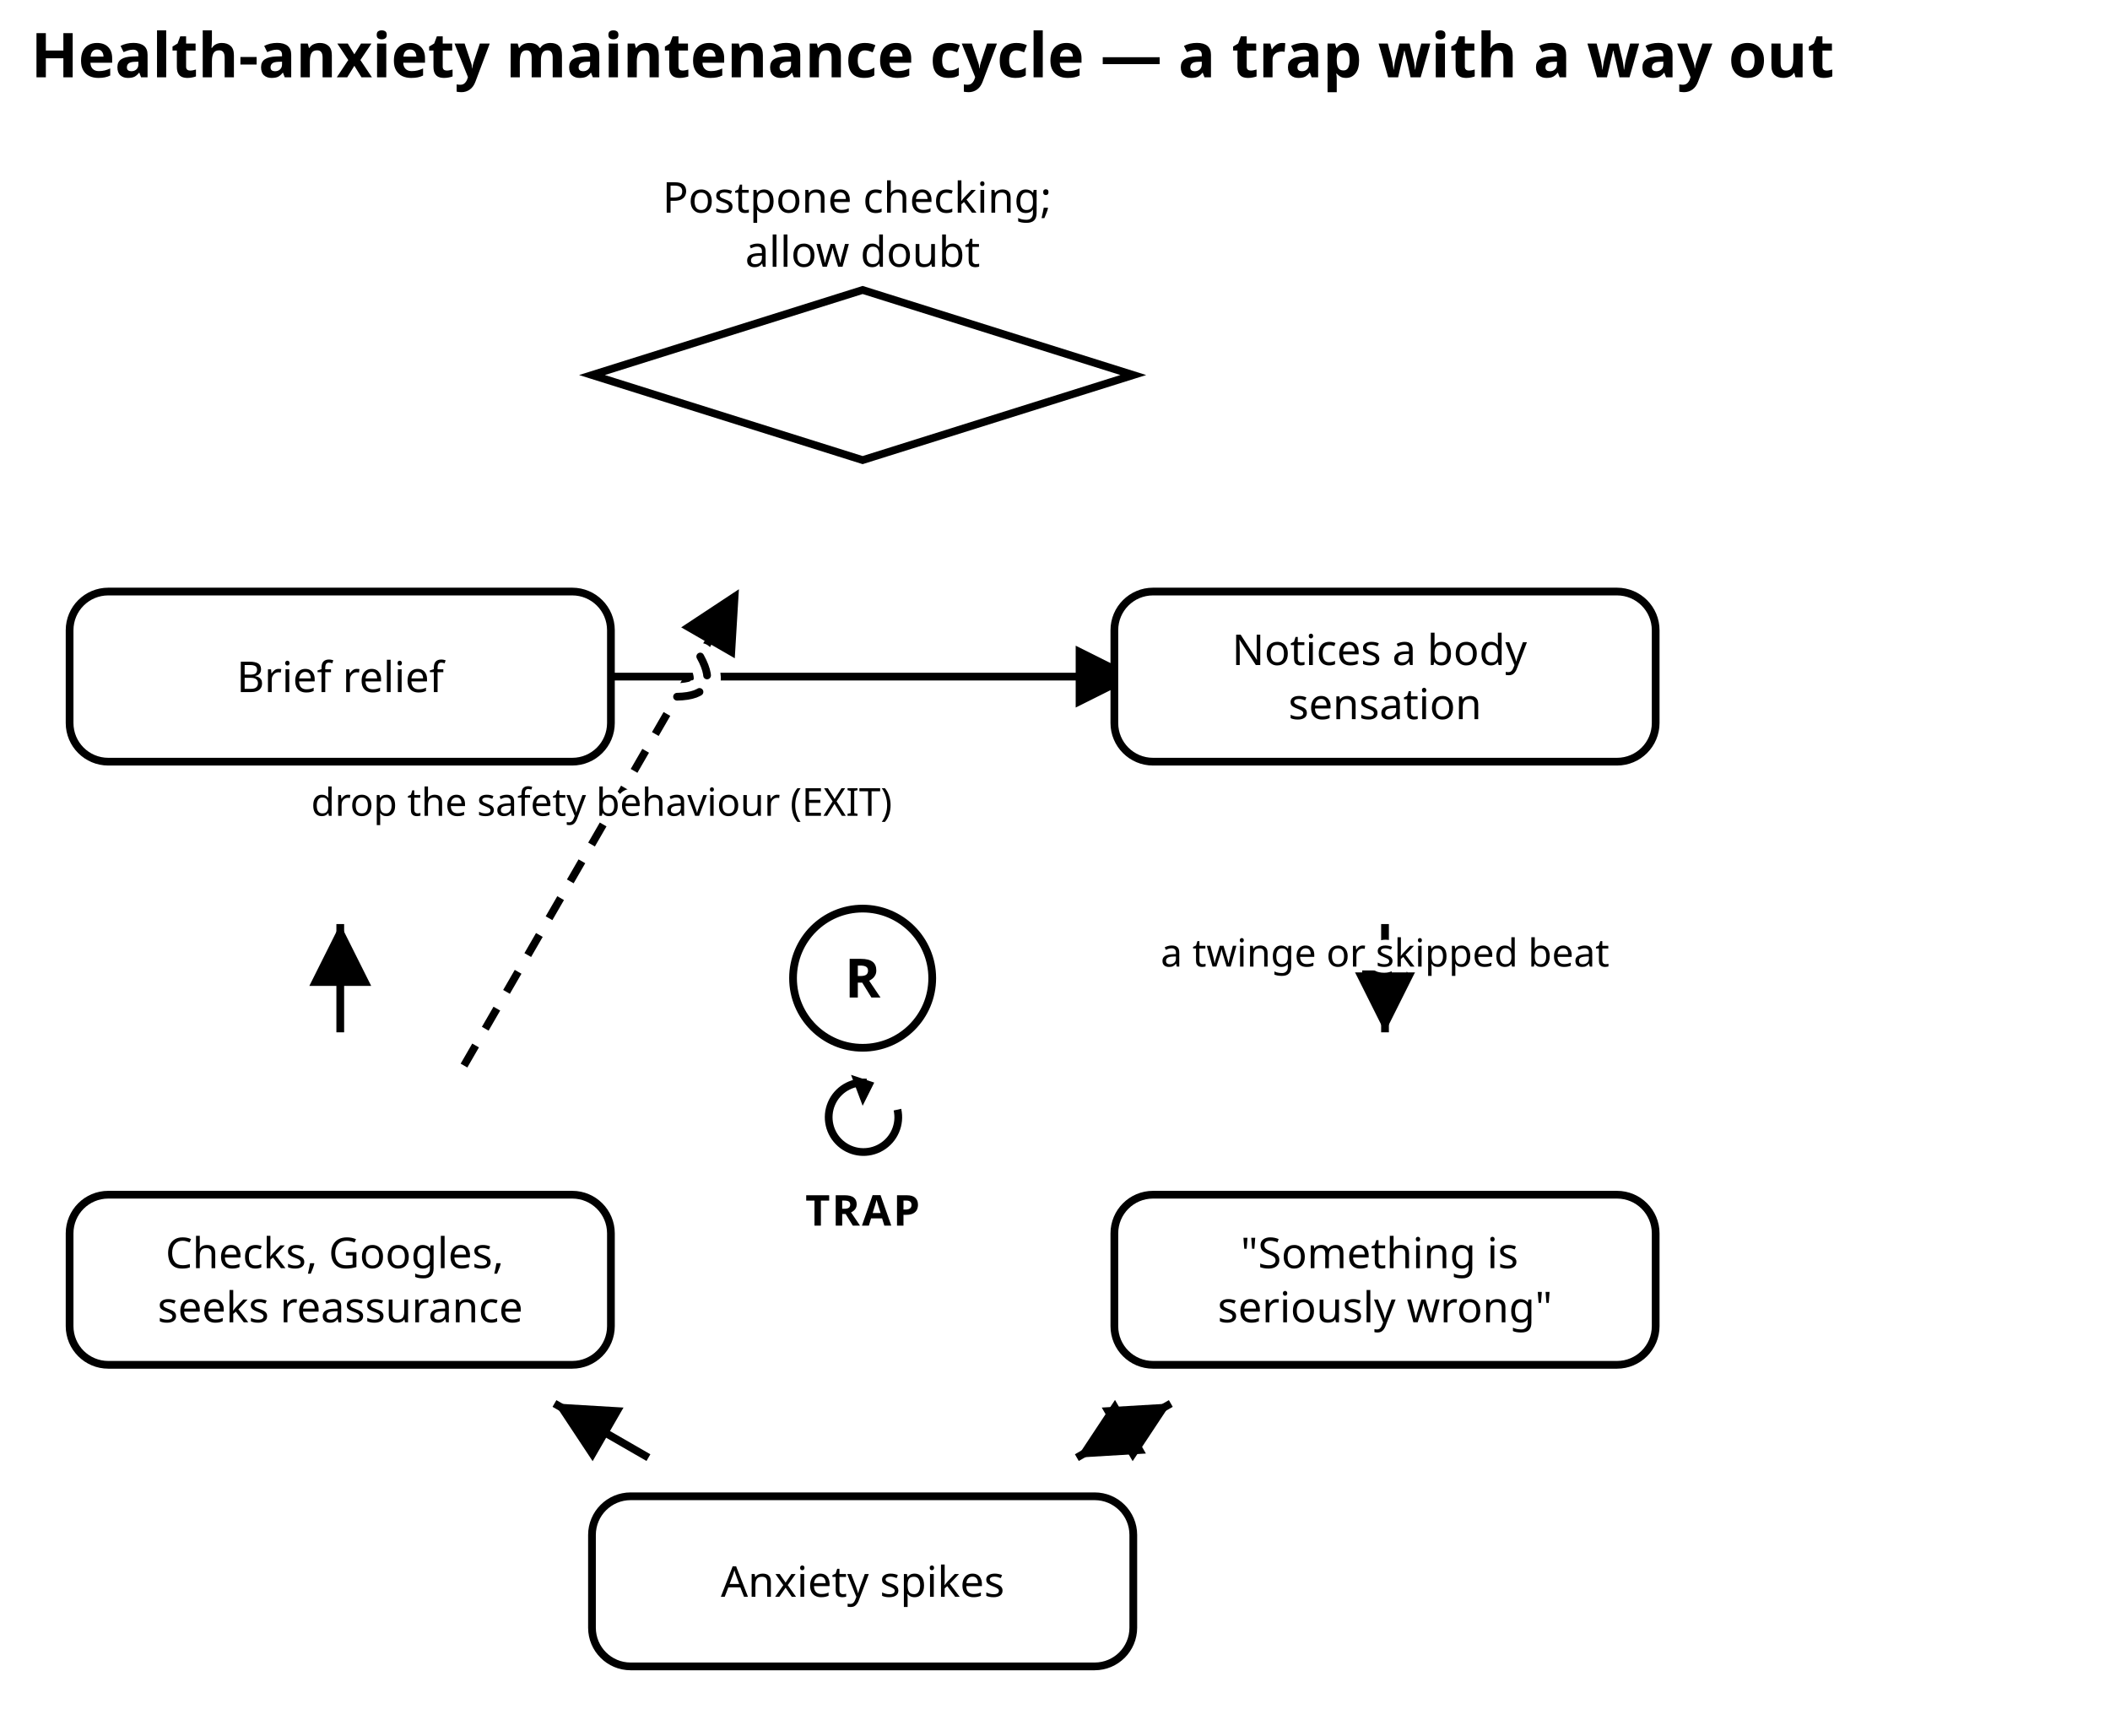
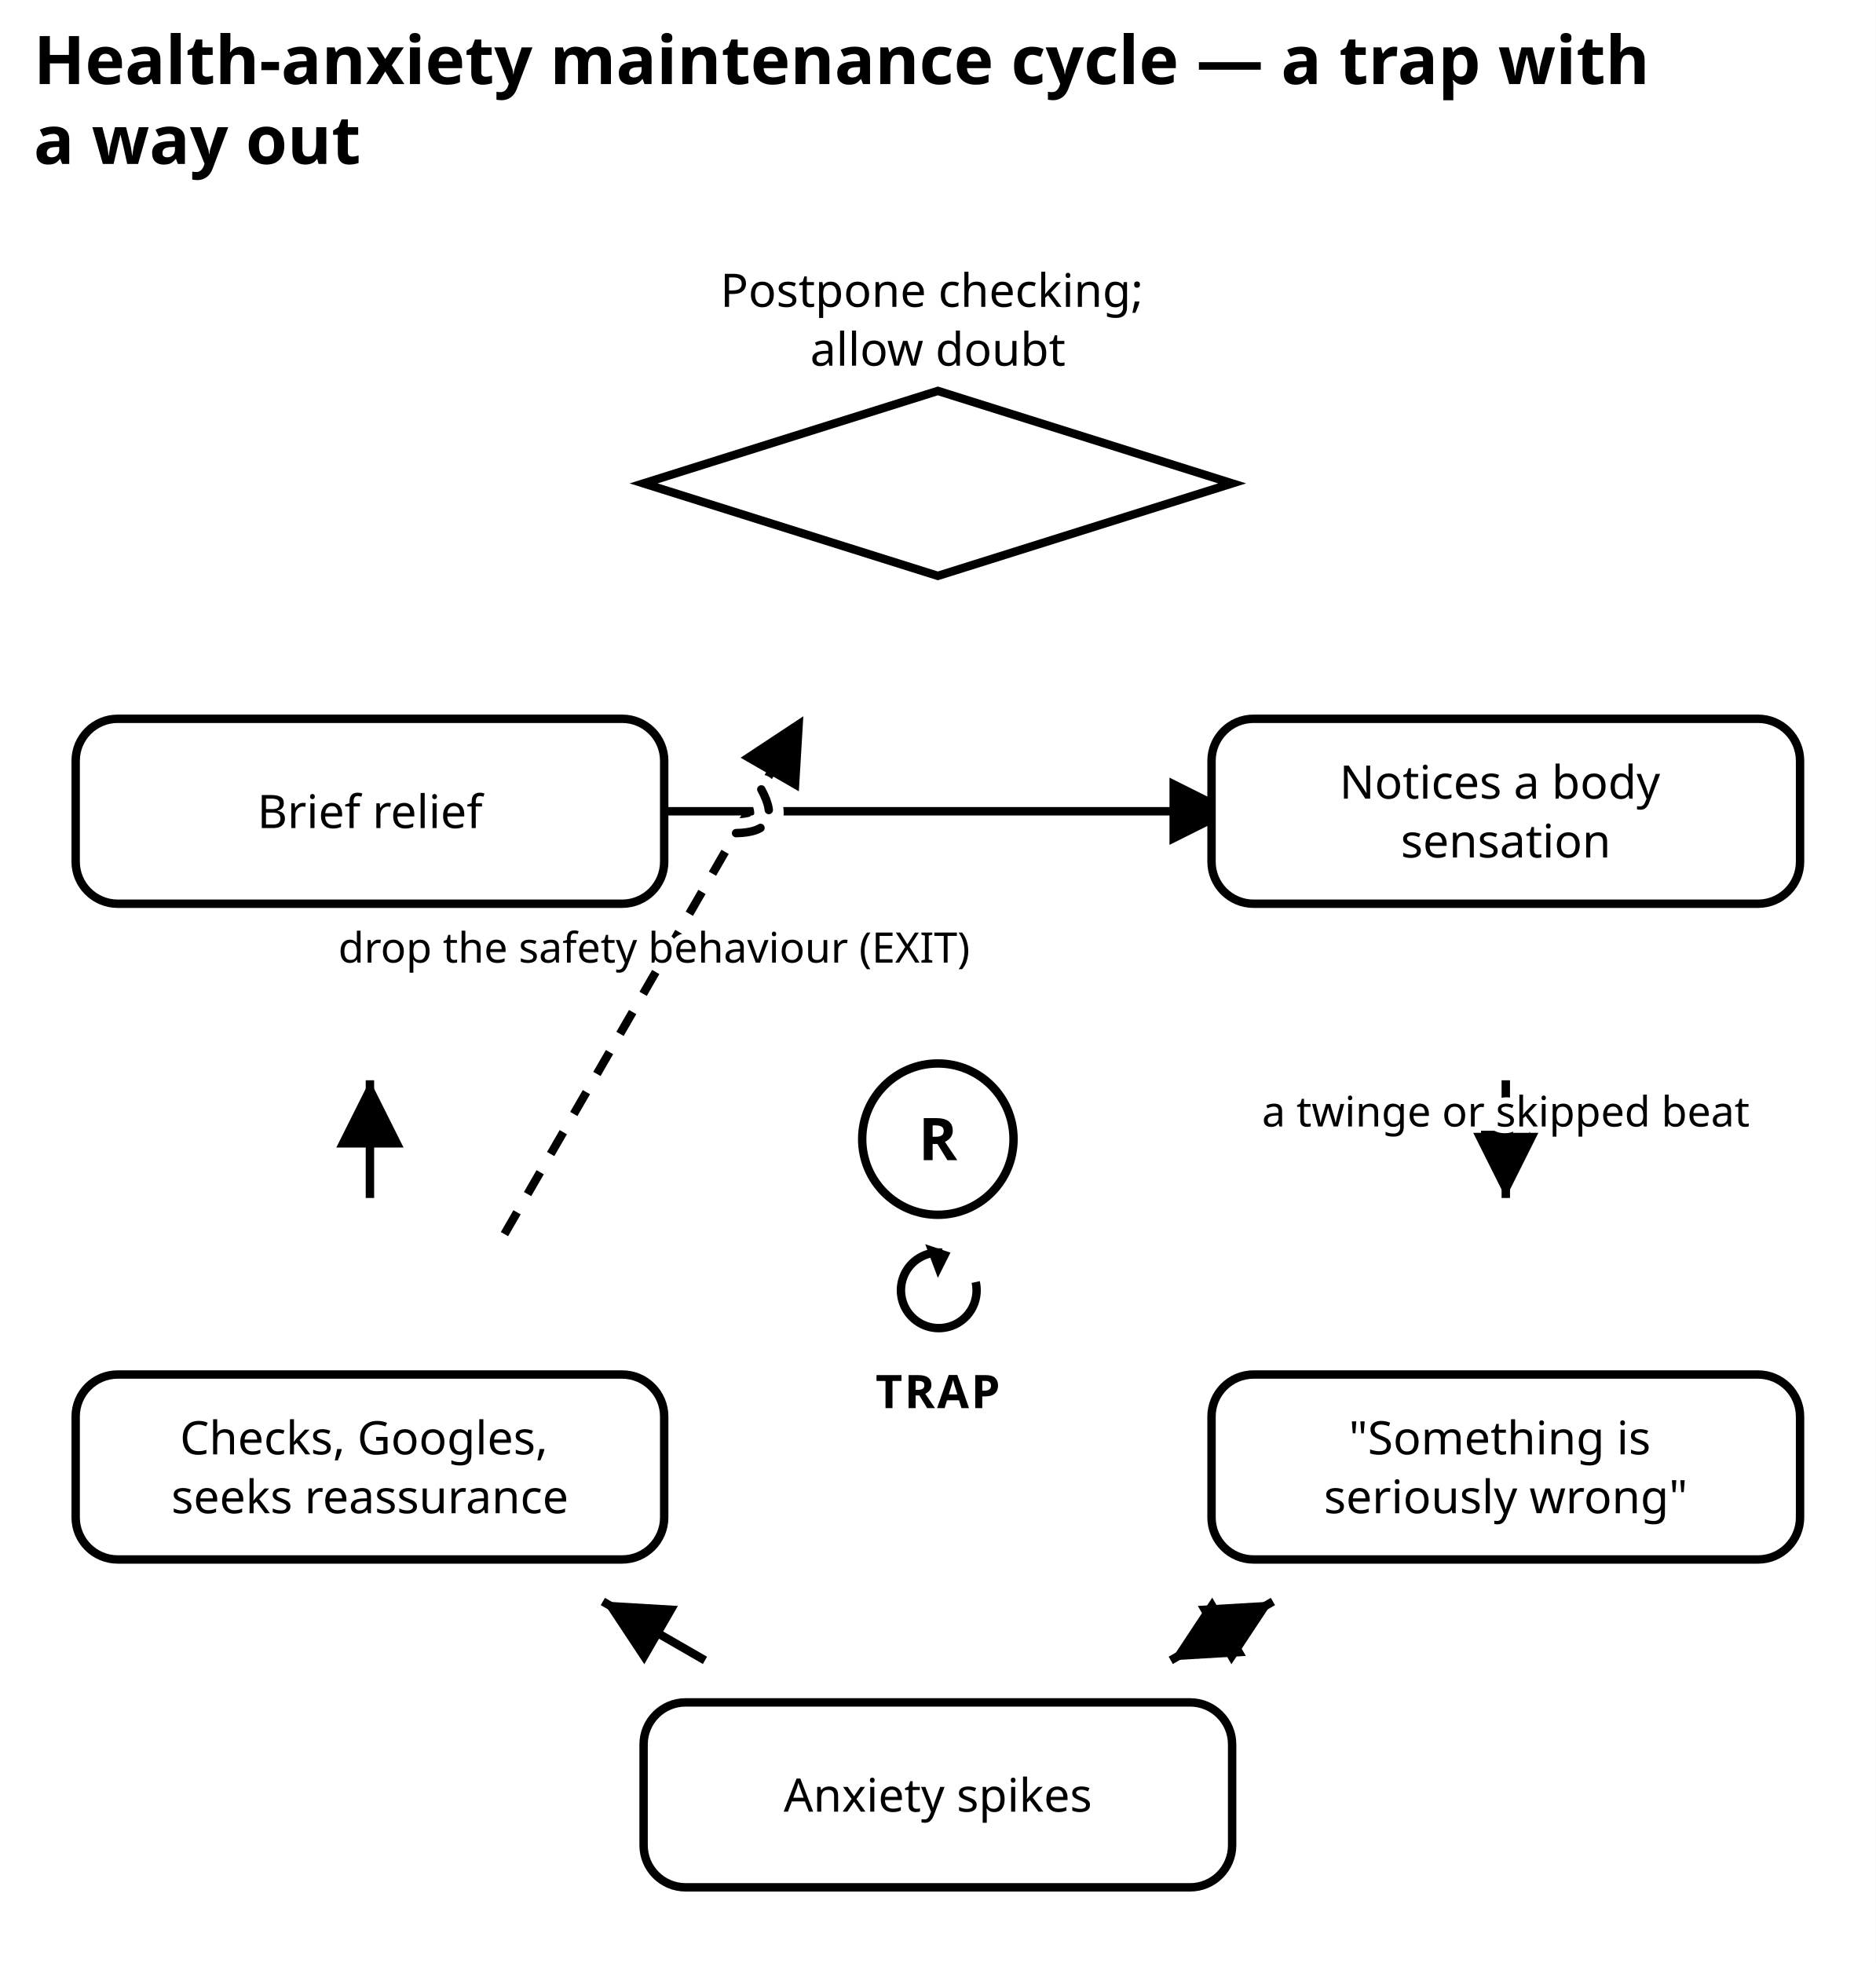
- <svg xmlns="http://www.w3.org/2000/svg" viewBox="56.9 -3 545.7 449" role="img" aria-label="Maintaining loop: Health-anxiety maintenance cycle — a trap with a way out. Links: Notices a body sensation -&gt; &quot;Something is seriously wrong&quot;; &quot;Something is seriously wrong&quot; &lt;-&gt; Anxiety spikes; Anxiety spikes -&gt; Checks, Googles, seeks reassurance; Checks, Googles, seeks reassurance -&gt; Brief relief; Brief relief -&gt; Notices a body sensation (reinforcing). Ways out: Checks, Googles, seeks reassurance to Postpone checking; allow doubt. This maintaining pattern is a trap — a self-confirming loop, where actions meant to escape confirm the belief. Confidence — medium: &quot;Something is seriously wrong&quot;.">
+ <svg xmlns="http://www.w3.org/2000/svg" viewBox="56.9 -21 446.2 467" role="img" aria-label="Maintaining loop: Health-anxiety maintenance cycle — a trap with a way out. Links: Notices a body sensation -&gt; &quot;Something is seriously wrong&quot;; &quot;Something is seriously wrong&quot; &lt;-&gt; Anxiety spikes; Anxiety spikes -&gt; Checks, Googles, seeks reassurance; Checks, Googles, seeks reassurance -&gt; Brief relief; Brief relief -&gt; Notices a body sensation (reinforcing). Ways out: Checks, Googles, seeks reassurance to Postpone checking; allow doubt. This maintaining pattern is a trap — a self-confirming loop, where actions meant to escape confirm the belief. Confidence — medium: &quot;Something is seriously wrong&quot;.">
  <defs>
    <marker id="arrow" markerWidth="10" markerHeight="10" refX="8" refY="4" orient="auto-start-reverse">
      <path d="M0,0 L8,4 L0,8 z" fill="#000" />
    </marker>
  </defs>
-   <rect x="56.9" y="-3" width="545.7" height="449" fill="#fff" />
-   <text x="64.9" y="17" font-family="sans-serif" font-size="16" font-weight="700">Health-anxiety maintenance cycle — a trap with a way out</text>
+   <rect x="56.9" y="-21" width="446.2" height="467" fill="#fff" />
+   <text x="64.9" y="-1" font-family="sans-serif" font-size="16" font-weight="700">Health-anxiety maintenance cycle — a trap with</text>
+   <text x="64.9" y="18" font-family="sans-serif" font-size="16" font-weight="700">a way out</text>
  <path data-el="edge:e1" d="M 415.1,236 L 415.1,264" fill="none" stroke="#000" stroke-width="2" marker-end="url(#arrow)" />
  <text data-el="edgelabel:e1" x="415.1" y="247" font-family="sans-serif" font-size="10" text-anchor="middle" stroke="#fff" stroke-width="3" paint-order="stroke">a twinge or skipped beat</text>
  <path data-el="edge:e2" d="M 359.7,360 L 335.4,374" fill="none" stroke="#000" stroke-width="2" marker-start="url(#arrow)" marker-end="url(#arrow)" />
  <path data-el="edge:e3" d="M 224.6,374 L 200.3,360" fill="none" stroke="#000" stroke-width="2" marker-end="url(#arrow)" />
  <path data-el="edge:e4" d="M 144.9,264 L 144.9,236" fill="none" stroke="#000" stroke-width="2" marker-end="url(#arrow)" />
  <path data-el="edge:e5" d="M 208.9,172 L 351.1,172" fill="none" stroke="#000" stroke-width="2" marker-end="url(#arrow)" />
  <path data-el="edge:x1" d="M 176.9,272.6 L 248,149.4" fill="none" stroke="#000" stroke-width="2" stroke-dasharray="6 5" marker-end="url(#arrow)" />
  <text data-el="edgelabel:x1" x="212.5" y="208" font-family="sans-serif" font-size="10" text-anchor="middle" stroke="#fff" stroke-width="3" paint-order="stroke">drop the safety behaviour (EXIT)</text>
  <path d="M 232,177.2 Q 243.6,177 238,166.8" fill="none" stroke="#fff" stroke-width="7" stroke-linecap="round" />
  <path d="M 232,177.2 Q 243.6,177 238,166.8" fill="none" stroke="#000" stroke-width="2" stroke-dasharray="6 5" stroke-linecap="round" />
  <circle cx="280" cy="250" r="18" fill="#fff" stroke="#000" stroke-width="2" />
  <text x="280" y="255" text-anchor="middle" font-family="sans-serif" font-size="14" font-weight="700">R</text>
  <path d="M 289,284 A 9 9 0 1 1 281,277" fill="none" stroke="#000" stroke-width="2" />
  <path d="M 277,275 L 283,277 L 280,283 z" fill="#000" stroke="none" />
  <text x="280" y="314" text-anchor="middle" font-family="sans-serif" font-size="11" font-weight="700" letter-spacing="0.5">TRAP</text>
  <rect data-el="node:sensation" x="345.1" y="150" width="140" height="44" rx="10" ry="10" fill="#fff" stroke="#000" stroke-width="2" />
  <text text-anchor="middle" font-family="sans-serif" font-size="11" data-el="nodelabel:sensation">
    <tspan x="415.1" y="169">Notices a body</tspan>
    <tspan x="415.1" y="183">sensation</tspan>
  </text>
  <rect data-el="node:appraise" x="345.1" y="306" width="140" height="44" rx="10" ry="10" fill="#fff" stroke="#000" stroke-width="2" />
  <text text-anchor="middle" font-family="sans-serif" font-size="11" data-el="nodelabel:appraise">
    <tspan x="415.1" y="325">"Something is</tspan>
    <tspan x="415.1" y="339">seriously wrong"</tspan>
  </text>
  <rect data-el="node:anxiety" x="210" y="384" width="140" height="44" rx="10" ry="10" fill="#fff" stroke="#000" stroke-width="2" />
  <text x="280" y="410" font-family="sans-serif" font-size="11" text-anchor="middle" data-el="nodelabel:anxiety">Anxiety spikes</text>
  <rect data-el="node:checking" x="74.9" y="306" width="140" height="44" rx="10" ry="10" fill="#fff" stroke="#000" stroke-width="2" />
  <text text-anchor="middle" font-family="sans-serif" font-size="11" data-el="nodelabel:checking">
    <tspan x="144.9" y="325">Checks, Googles,</tspan>
    <tspan x="144.9" y="339">seeks reassurance</tspan>
  </text>
  <rect data-el="node:relief" x="74.9" y="150" width="140" height="44" rx="10" ry="10" fill="#fff" stroke="#000" stroke-width="2" />
  <text x="144.9" y="176" font-family="sans-serif" font-size="11" text-anchor="middle" data-el="nodelabel:relief">Brief relief</text>
  <polygon data-el="node:wayout" points="280,72 350,94 280,116 210,94" fill="#fff" stroke="#000" stroke-width="2" />
  <text text-anchor="middle" font-family="sans-serif" font-size="11" stroke="#fff" stroke-width="3" paint-order="stroke" data-el="nodelabel:wayout">
    <tspan x="280" y="52">Postpone checking;</tspan>
    <tspan x="280" y="66">allow doubt</tspan>
  </text>
</svg>
